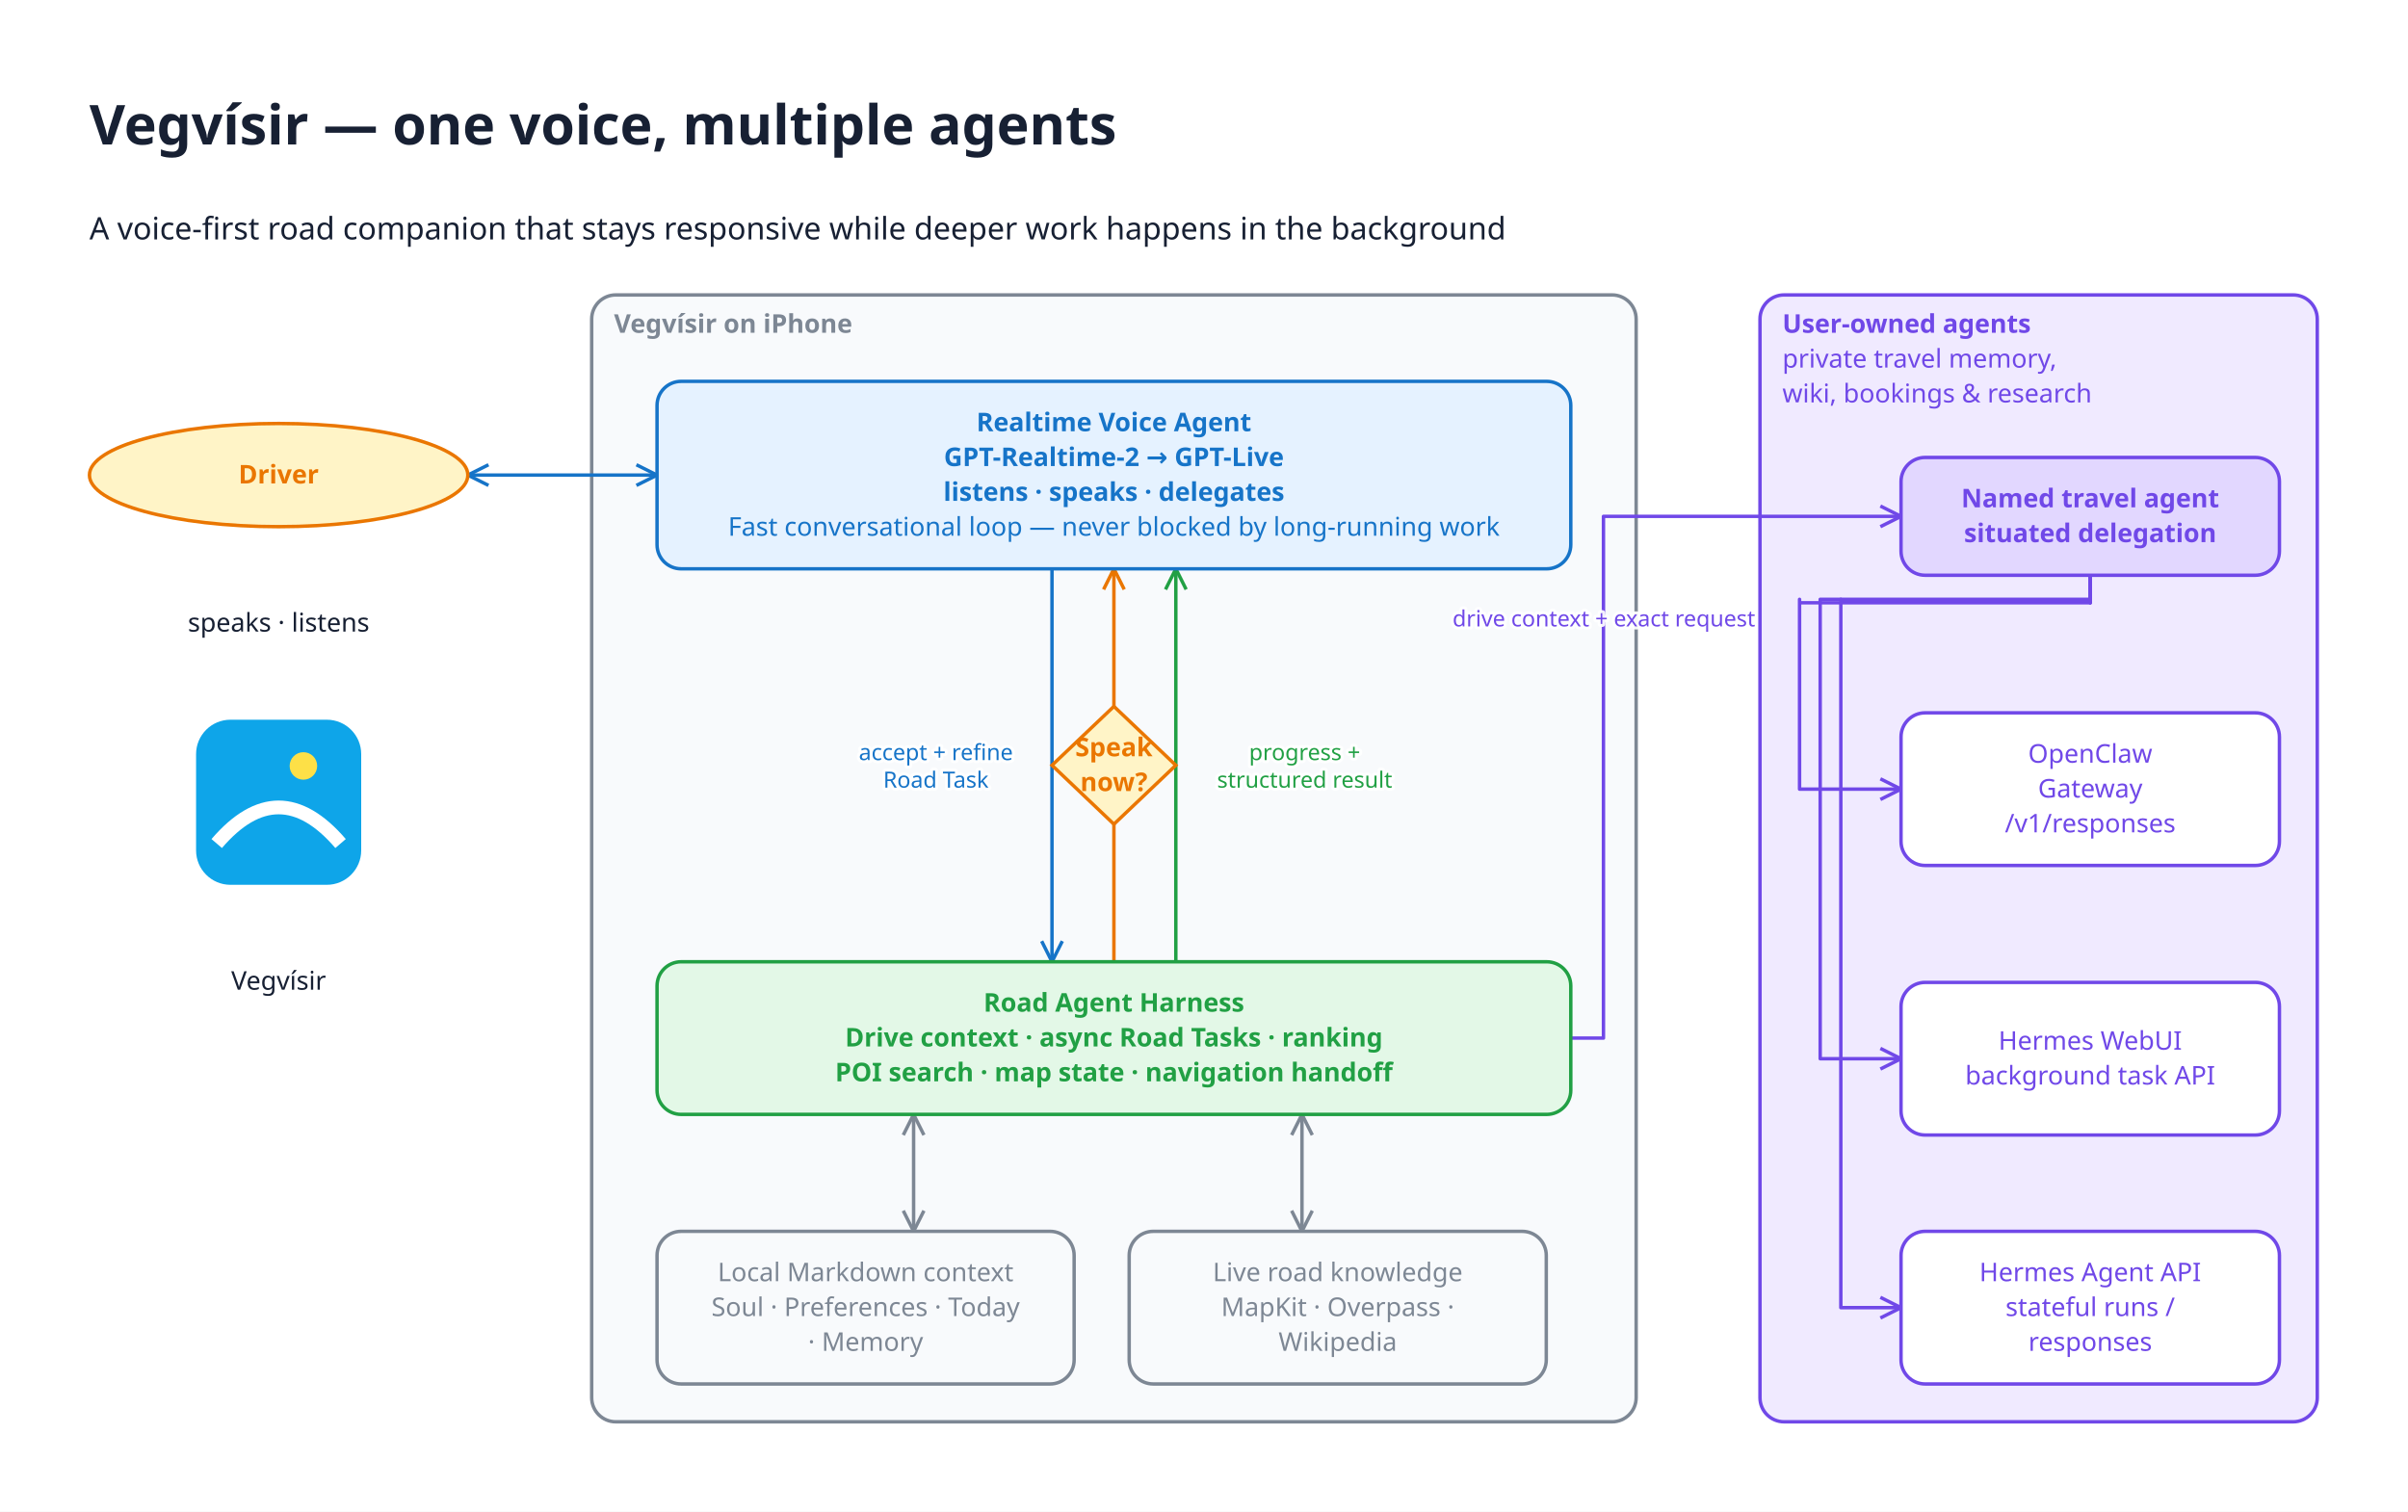
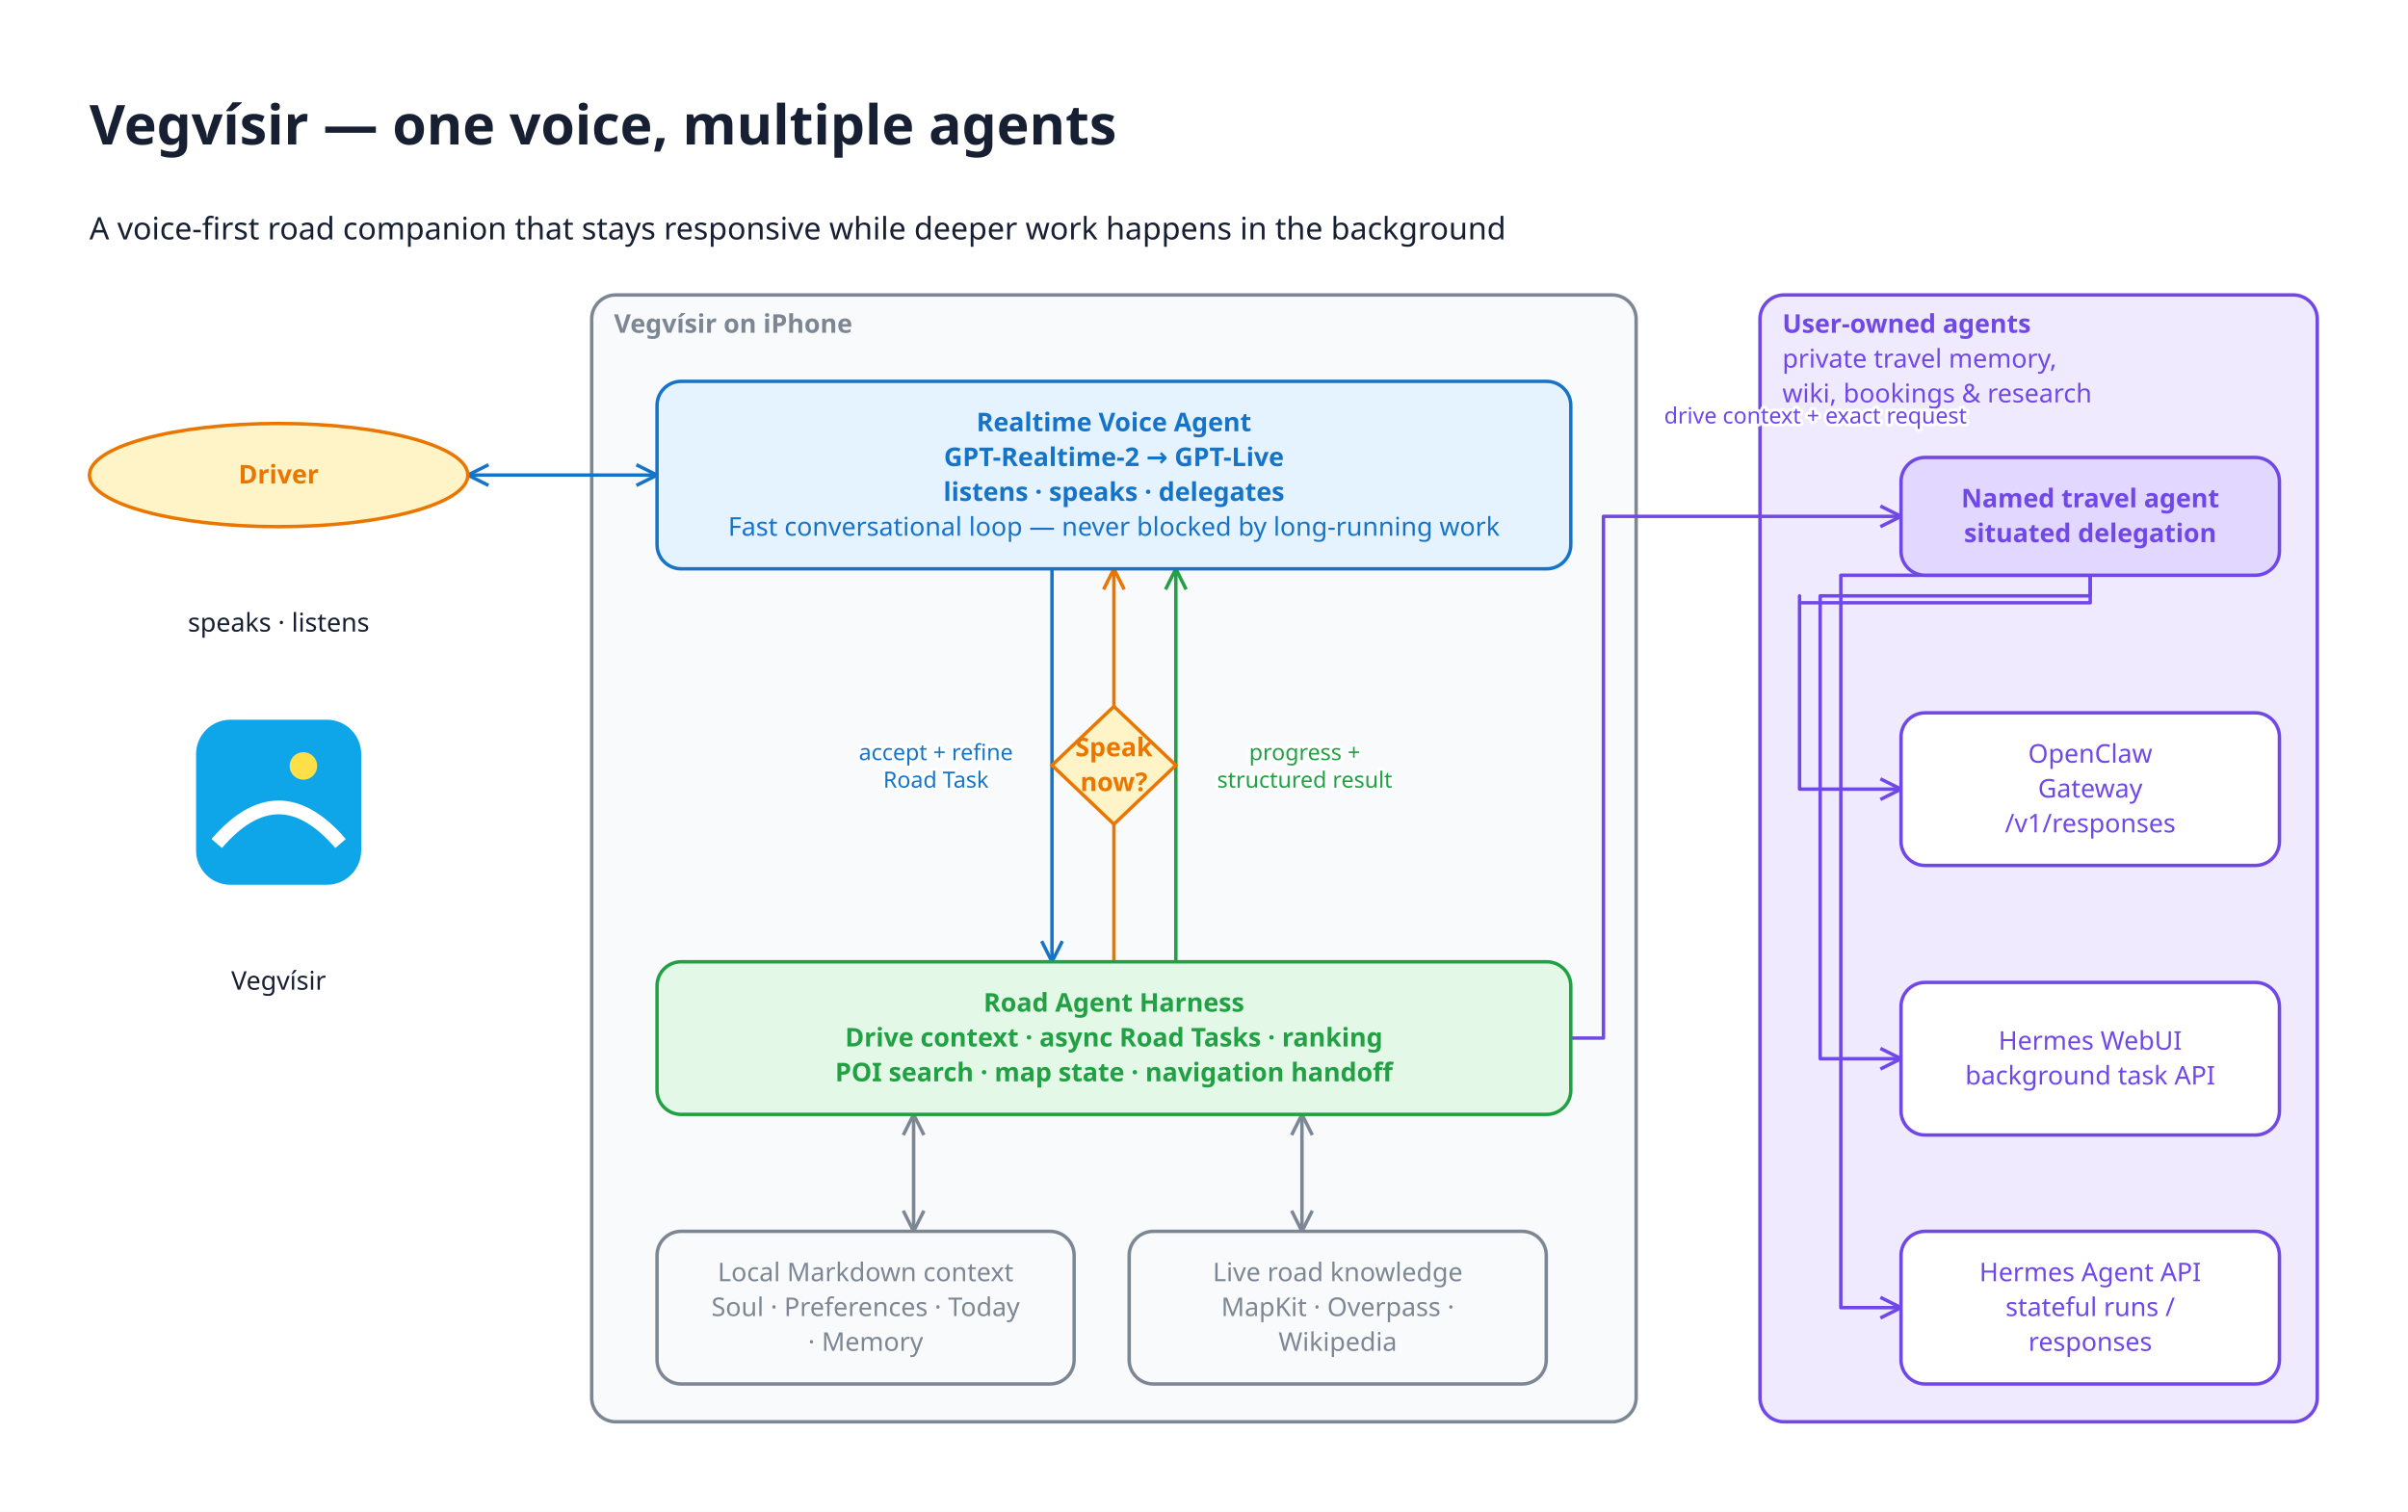
<svg xmlns="http://www.w3.org/2000/svg" width="1400" height="879" viewBox="0 0 1400 879" role="img" aria-label="vegvisir-voice-agents">
  <rect width="100%" height="100%" fill="#ffffff" />
  <g id="boundaries">
    <rect x="344" y="171.5" width="607.25" height="655.25" rx="14" fill="#f8fafc" stroke="#7d8794" stroke-width="2" />
    <rect x="1023.25" y="171.5" width="324" height="655.25" rx="14" fill="#f0eaff" stroke="#7048e8" stroke-width="2" />
  </g>
  <g id="corridor-dividers" />
  <g id="lines">
    <g data-line="accept-road-task">
      <polyline points="611.625,330.75 611.625,559.25" fill="none" stroke="#1674c8" stroke-width="2" stroke-linejoin="round" stroke-linecap="round" />
      <path d="M 605.625 547.25 L 611.625 559.25 L 617.625 547.25" fill="none" stroke="#1674c8" stroke-width="2" stroke-linejoin="round" />
    </g>
    <g data-line="speak">
-       <polyline points="647.625,559.25 647.625,370.75 647.625,445 647.625,330.75" fill="none" stroke="#ea7600" stroke-width="2" stroke-linejoin="round" stroke-linecap="round" />
+       <polyline points="647.625,559.25 647.625,330.75" fill="none" stroke="#ea7600" stroke-width="2" stroke-linejoin="round" stroke-linecap="round" />
      <path d="M 653.625 342.75 L 647.625 330.75 L 641.625 342.75" fill="none" stroke="#ea7600" stroke-width="2" stroke-linejoin="round" />
    </g>
    <g data-line="progress">
      <polyline points="683.625,559.25 683.625,330.75" fill="none" stroke="#21a044" stroke-width="2" stroke-linejoin="round" stroke-linecap="round" />
      <path d="M 689.625 342.75 L 683.625 330.75 L 677.625 342.75" fill="none" stroke="#21a044" stroke-width="2" stroke-linejoin="round" />
    </g>
    <g data-line="local-memory">
      <polyline points="531.167,648 531.167,716" fill="none" stroke="#7d8794" stroke-width="2" stroke-linejoin="round" stroke-linecap="round" />
      <path d="M 537.167 660 L 531.167 648 L 525.167 660" fill="none" stroke="#7d8794" stroke-width="2" stroke-linejoin="round" />
      <path d="M 525.167 704 L 531.167 716 L 537.167 704" fill="none" stroke="#7d8794" stroke-width="2" stroke-linejoin="round" />
    </g>
    <g data-line="live-knowledge">
      <polyline points="756.958,648 756.958,716" fill="none" stroke="#7d8794" stroke-width="2" stroke-linejoin="round" stroke-linecap="round" />
      <path d="M 762.958 660 L 756.958 648 L 750.958 660" fill="none" stroke="#7d8794" stroke-width="2" stroke-linejoin="round" />
      <path d="M 750.958 704 L 756.958 716 L 762.958 704" fill="none" stroke="#7d8794" stroke-width="2" stroke-linejoin="round" />
    </g>
    <g data-line="to-openclaw">
-       <polyline points="1215.25,334.5 1215.25,350.5 1046.25,350.5 1046.25,348.5 1046.25,458.875 1105.25,458.875" fill="none" stroke="#7048e8" stroke-width="2" stroke-linejoin="round" stroke-linecap="round" />
+       <polyline points="1215.25,334.5 1215.25,350.5 1046.25,350.5 1046.25,346.5 1046.25,458.875 1105.25,458.875" fill="none" stroke="#7048e8" stroke-width="2" stroke-linejoin="round" stroke-linecap="round" />
      <path d="M 1093.25 464.875 L 1105.25 458.875 L 1093.25 452.875" fill="none" stroke="#7048e8" stroke-width="2" stroke-linejoin="round" />
    </g>
    <g data-line="to-hermes-webui">
-       <polyline points="1215.25,334.5 1215.25,350.5 1215.25,348.5 1058.25,348.5 1058.25,615.625 1105.25,615.625" fill="none" stroke="#7048e8" stroke-width="2" stroke-linejoin="round" stroke-linecap="round" />
+       <polyline points="1215.25,334.5 1215.25,346.5 1058.25,346.5 1058.25,615.625 1105.25,615.625" fill="none" stroke="#7048e8" stroke-width="2" stroke-linejoin="round" stroke-linecap="round" />
      <path d="M 1093.25 621.625 L 1105.25 615.625 L 1093.25 609.625" fill="none" stroke="#7048e8" stroke-width="2" stroke-linejoin="round" />
    </g>
    <g data-line="to-hermes-api">
-       <polyline points="1215.25,334.5 1215.25,350.5 1215.25,349.5 1070.25,349.5 1070.25,348.5 1070.25,760.375 1105.25,760.375" fill="none" stroke="#7048e8" stroke-width="2" stroke-linejoin="round" stroke-linecap="round" />
+       <polyline points="1215.25,334.5 1070.25,334.5 1070.25,346.5 1070.25,760.375 1105.25,760.375" fill="none" stroke="#7048e8" stroke-width="2" stroke-linejoin="round" stroke-linecap="round" />
      <path d="M 1093.25 766.375 L 1105.25 760.375 L 1093.25 754.375" fill="none" stroke="#7048e8" stroke-width="2" stroke-linejoin="round" />
    </g>
    <g data-line="driver-conversation">
      <polyline points="272,276.25 382,276.25" fill="none" stroke="#1674c8" stroke-width="2" stroke-linejoin="round" stroke-linecap="round" />
      <path d="M 284 270.25 L 272 276.25 L 284 282.25" fill="none" stroke="#1674c8" stroke-width="2" stroke-linejoin="round" />
      <path d="M 370 282.25 L 382 276.25 L 370 270.25" fill="none" stroke="#1674c8" stroke-width="2" stroke-linejoin="round" />
    </g>
    <g data-line="remote-delegation">
-       <polyline points="913.25,603.625 932.25,603.625 932.25,300.25 1105.25,300.25" fill="none" stroke="#7048e8" stroke-width="2" stroke-linejoin="round" stroke-linecap="round" />
+       <polyline points="913.25,603.625 932.25,603.625 932.25,300.25 987.25,300.25 1105.25,300.25" fill="none" stroke="#7048e8" stroke-width="2" stroke-linejoin="round" stroke-linecap="round" />
      <path d="M 1093.25 306.25 L 1105.25 300.25 L 1093.25 294.25" fill="none" stroke="#7048e8" stroke-width="2" stroke-linejoin="round" />
    </g>
  </g>
  <g id="objects">
    <ellipse cx="162" cy="276.25" rx="110" ry="30" fill="#fff4c7" stroke="#ea7600" stroke-width="2" />
    <g>
      <rect x="114" y="418.5" width="96" height="96" rx="20" fill="#0ea5e9" />
      <path d="M 126 490.5 Q 162 448.5 198 490.5" fill="none" stroke="#fff" stroke-width="8" />
      <circle cx="176.4" cy="445.38" r="8" fill="#fde047" />
    </g>
    <rect x="382" y="221.75" width="531.25" height="109" rx="14" fill="#e5f2ff" stroke="#1674c8" stroke-width="2" />
    <polygon points="647.625,410.75 683.625,445 647.625,479.25 611.625,445" fill="#fff4c7" stroke="#ea7600" stroke-width="2" />
    <rect x="382" y="559.25" width="531.25" height="88.75" rx="14" fill="#e3f8e7" stroke="#21a044" stroke-width="2" />
    <rect x="382" y="716" width="242.5" height="88.75" rx="14" fill="#f8fafc" stroke="#7d8794" stroke-width="2" />
    <rect x="656.5" y="716" width="242.5" height="88.75" rx="14" fill="#f8fafc" stroke="#7d8794" stroke-width="2" />
    <rect x="1105.25" y="266" width="220" height="68.5" rx="14" fill="#e2d7ff" stroke="#7048e8" stroke-width="2" />
    <rect x="1105.25" y="414.5" width="220" height="88.75" rx="14" fill="#ffffff" stroke="#7048e8" stroke-width="2" />
    <rect x="1105.25" y="571.25" width="220" height="88.75" rx="14" fill="#ffffff" stroke="#7048e8" stroke-width="2" />
    <rect x="1105.25" y="716" width="220" height="88.75" rx="14" fill="#ffffff" stroke="#7048e8" stroke-width="2" />
  </g>
  <g id="ports" />
  <g id="text">
    <text x="52" y="84" text-anchor="start" fill="#172033" font-family="ui-rounded, 'Comic Sans MS', sans-serif" font-size="32" font-weight="700">Vegvísir — one voice, multiple agents</text>
    <text x="52" y="139.2" text-anchor="start" fill="#172033" font-family="ui-rounded, 'Comic Sans MS', sans-serif" font-size="18" font-weight="450">A voice-first road companion that stays responsive while deeper work happens in the background</text>
    <text x="162" y="281.125" text-anchor="middle" fill="#ea7600" font-family="ui-rounded, 'Comic Sans MS', sans-serif" font-size="15" font-weight="700">Driver</text>
    <text x="162" y="367.25" text-anchor="middle" fill="#172033" font-family="ui-rounded, 'Comic Sans MS', sans-serif" font-size="15" font-weight="450">speaks · listens</text>
    <text x="162" y="575.5" text-anchor="middle" fill="#172033" font-family="ui-rounded, 'Comic Sans MS', sans-serif" font-size="15" font-weight="450">Vegvísir</text>
    <text x="357" y="193.5" text-anchor="start" fill="#7d8794" font-family="ui-rounded, 'Comic Sans MS', sans-serif" font-size="15" font-weight="700">Vegvísir on iPhone</text>
    <text x="647.625" y="250.75" text-anchor="middle" fill="#1674c8" font-family="ui-rounded, 'Comic Sans MS', sans-serif" font-size="15" font-weight="700">Realtime Voice Agent</text>
    <text x="647.625" y="271" text-anchor="middle" fill="#1674c8" font-family="ui-rounded, 'Comic Sans MS', sans-serif" font-size="15" font-weight="700">GPT-Realtime-2 → GPT-Live</text>
    <text x="647.625" y="291.25" text-anchor="middle" fill="#1674c8" font-family="ui-rounded, 'Comic Sans MS', sans-serif" font-size="15" font-weight="700">listens · speaks · delegates</text>
    <text x="647.625" y="311.5" text-anchor="middle" fill="#1674c8" font-family="ui-rounded, 'Comic Sans MS', sans-serif" font-size="15" font-weight="450">Fast conversational loop — never blocked by long-running work</text>
    <text x="647.625" y="439.75" text-anchor="middle" fill="#ea7600" font-family="ui-rounded, 'Comic Sans MS', sans-serif" font-size="15" font-weight="700">Speak</text>
    <text x="647.625" y="460" text-anchor="middle" fill="#ea7600" font-family="ui-rounded, 'Comic Sans MS', sans-serif" font-size="15" font-weight="700">now?</text>
    <text x="647.625" y="588.25" text-anchor="middle" fill="#21a044" font-family="ui-rounded, 'Comic Sans MS', sans-serif" font-size="15" font-weight="700">Road Agent Harness</text>
    <text x="647.625" y="608.5" text-anchor="middle" fill="#21a044" font-family="ui-rounded, 'Comic Sans MS', sans-serif" font-size="15" font-weight="700">Drive context · async Road Tasks · ranking</text>
    <text x="647.625" y="628.75" text-anchor="middle" fill="#21a044" font-family="ui-rounded, 'Comic Sans MS', sans-serif" font-size="15" font-weight="700">POI search · map state · navigation handoff</text>
    <text x="503.25" y="745" text-anchor="middle" fill="#7d8794" font-family="ui-rounded, 'Comic Sans MS', sans-serif" font-size="15" font-weight="450">Local Markdown context</text>
    <text x="503.25" y="765.25" text-anchor="middle" fill="#7d8794" font-family="ui-rounded, 'Comic Sans MS', sans-serif" font-size="15" font-weight="450">Soul · Preferences · Today</text>
    <text x="503.25" y="785.5" text-anchor="middle" fill="#7d8794" font-family="ui-rounded, 'Comic Sans MS', sans-serif" font-size="15" font-weight="450">· Memory</text>
    <text x="777.75" y="745" text-anchor="middle" fill="#7d8794" font-family="ui-rounded, 'Comic Sans MS', sans-serif" font-size="15" font-weight="450">Live road knowledge</text>
    <text x="777.75" y="765.25" text-anchor="middle" fill="#7d8794" font-family="ui-rounded, 'Comic Sans MS', sans-serif" font-size="15" font-weight="450">MapKit · Overpass ·</text>
    <text x="777.75" y="785.5" text-anchor="middle" fill="#7d8794" font-family="ui-rounded, 'Comic Sans MS', sans-serif" font-size="15" font-weight="450">Wikipedia</text>
    <text x="1036.25" y="193.5" text-anchor="start" fill="#7048e8" font-family="ui-rounded, 'Comic Sans MS', sans-serif" font-size="15" font-weight="700">User-owned agents</text>
    <text x="1036.25" y="213.75" text-anchor="start" fill="#7048e8" font-family="ui-rounded, 'Comic Sans MS', sans-serif" font-size="15" font-weight="450">private travel memory,</text>
    <text x="1036.25" y="234" text-anchor="start" fill="#7048e8" font-family="ui-rounded, 'Comic Sans MS', sans-serif" font-size="15" font-weight="450">wiki, bookings &amp; research</text>
    <text x="1215.25" y="295" text-anchor="middle" fill="#7048e8" font-family="ui-rounded, 'Comic Sans MS', sans-serif" font-size="15" font-weight="700">Named travel agent</text>
    <text x="1215.25" y="315.25" text-anchor="middle" fill="#7048e8" font-family="ui-rounded, 'Comic Sans MS', sans-serif" font-size="15" font-weight="700">situated delegation</text>
    <text x="1215.25" y="443.5" text-anchor="middle" fill="#7048e8" font-family="ui-rounded, 'Comic Sans MS', sans-serif" font-size="15" font-weight="450">OpenClaw</text>
    <text x="1215.25" y="463.75" text-anchor="middle" fill="#7048e8" font-family="ui-rounded, 'Comic Sans MS', sans-serif" font-size="15" font-weight="450">Gateway</text>
    <text x="1215.25" y="484" text-anchor="middle" fill="#7048e8" font-family="ui-rounded, 'Comic Sans MS', sans-serif" font-size="15" font-weight="450">/v1/responses</text>
    <text x="1215.25" y="610.375" text-anchor="middle" fill="#7048e8" font-family="ui-rounded, 'Comic Sans MS', sans-serif" font-size="15" font-weight="450">Hermes WebUI</text>
    <text x="1215.25" y="630.625" text-anchor="middle" fill="#7048e8" font-family="ui-rounded, 'Comic Sans MS', sans-serif" font-size="15" font-weight="450">background task API</text>
    <text x="1215.25" y="745" text-anchor="middle" fill="#7048e8" font-family="ui-rounded, 'Comic Sans MS', sans-serif" font-size="15" font-weight="450">Hermes Agent API</text>
    <text x="1215.25" y="765.25" text-anchor="middle" fill="#7048e8" font-family="ui-rounded, 'Comic Sans MS', sans-serif" font-size="15" font-weight="450">stateful runs /</text>
    <text x="1215.25" y="785.5" text-anchor="middle" fill="#7048e8" font-family="ui-rounded, 'Comic Sans MS', sans-serif" font-size="15" font-weight="450">responses</text>
    <g data-line-label="accept-road-task">
      <text x="544.125" y="442" text-anchor="middle" font-family="ui-rounded, sans-serif" font-size="13" fill="#1674c8" stroke="#ffffff" stroke-opacity=".92" stroke-width="3.5" stroke-linejoin="round" paint-order="stroke fill">accept + refine</text>
      <text x="544.125" y="458" text-anchor="middle" font-family="ui-rounded, sans-serif" font-size="13" fill="#1674c8" stroke="#ffffff" stroke-opacity=".92" stroke-width="3.5" stroke-linejoin="round" paint-order="stroke fill">Road Task</text>
    </g>
    <g data-line-label="progress">
      <text x="758.525" y="442" text-anchor="middle" font-family="ui-rounded, sans-serif" font-size="13" fill="#21a044" stroke="#ffffff" stroke-opacity=".92" stroke-width="3.5" stroke-linejoin="round" paint-order="stroke fill">progress +</text>
      <text x="758.525" y="458" text-anchor="middle" font-family="ui-rounded, sans-serif" font-size="13" fill="#21a044" stroke="#ffffff" stroke-opacity=".92" stroke-width="3.5" stroke-linejoin="round" paint-order="stroke fill">structured result</text>
    </g>
    <g data-line-label="remote-delegation">
-       <text x="932.5" y="364.25" text-anchor="middle" font-family="ui-rounded, sans-serif" font-size="13" fill="#7048e8" stroke="#ffffff" stroke-opacity=".92" stroke-width="3.5" stroke-linejoin="round" paint-order="stroke fill">drive context + exact request</text>
+       <text x="1055.5" y="246.25" text-anchor="middle" font-family="ui-rounded, sans-serif" font-size="13" fill="#7048e8" stroke="#ffffff" stroke-opacity=".92" stroke-width="3.5" stroke-linejoin="round" paint-order="stroke fill">drive context + exact request</text>
    </g>
  </g>
</svg>
